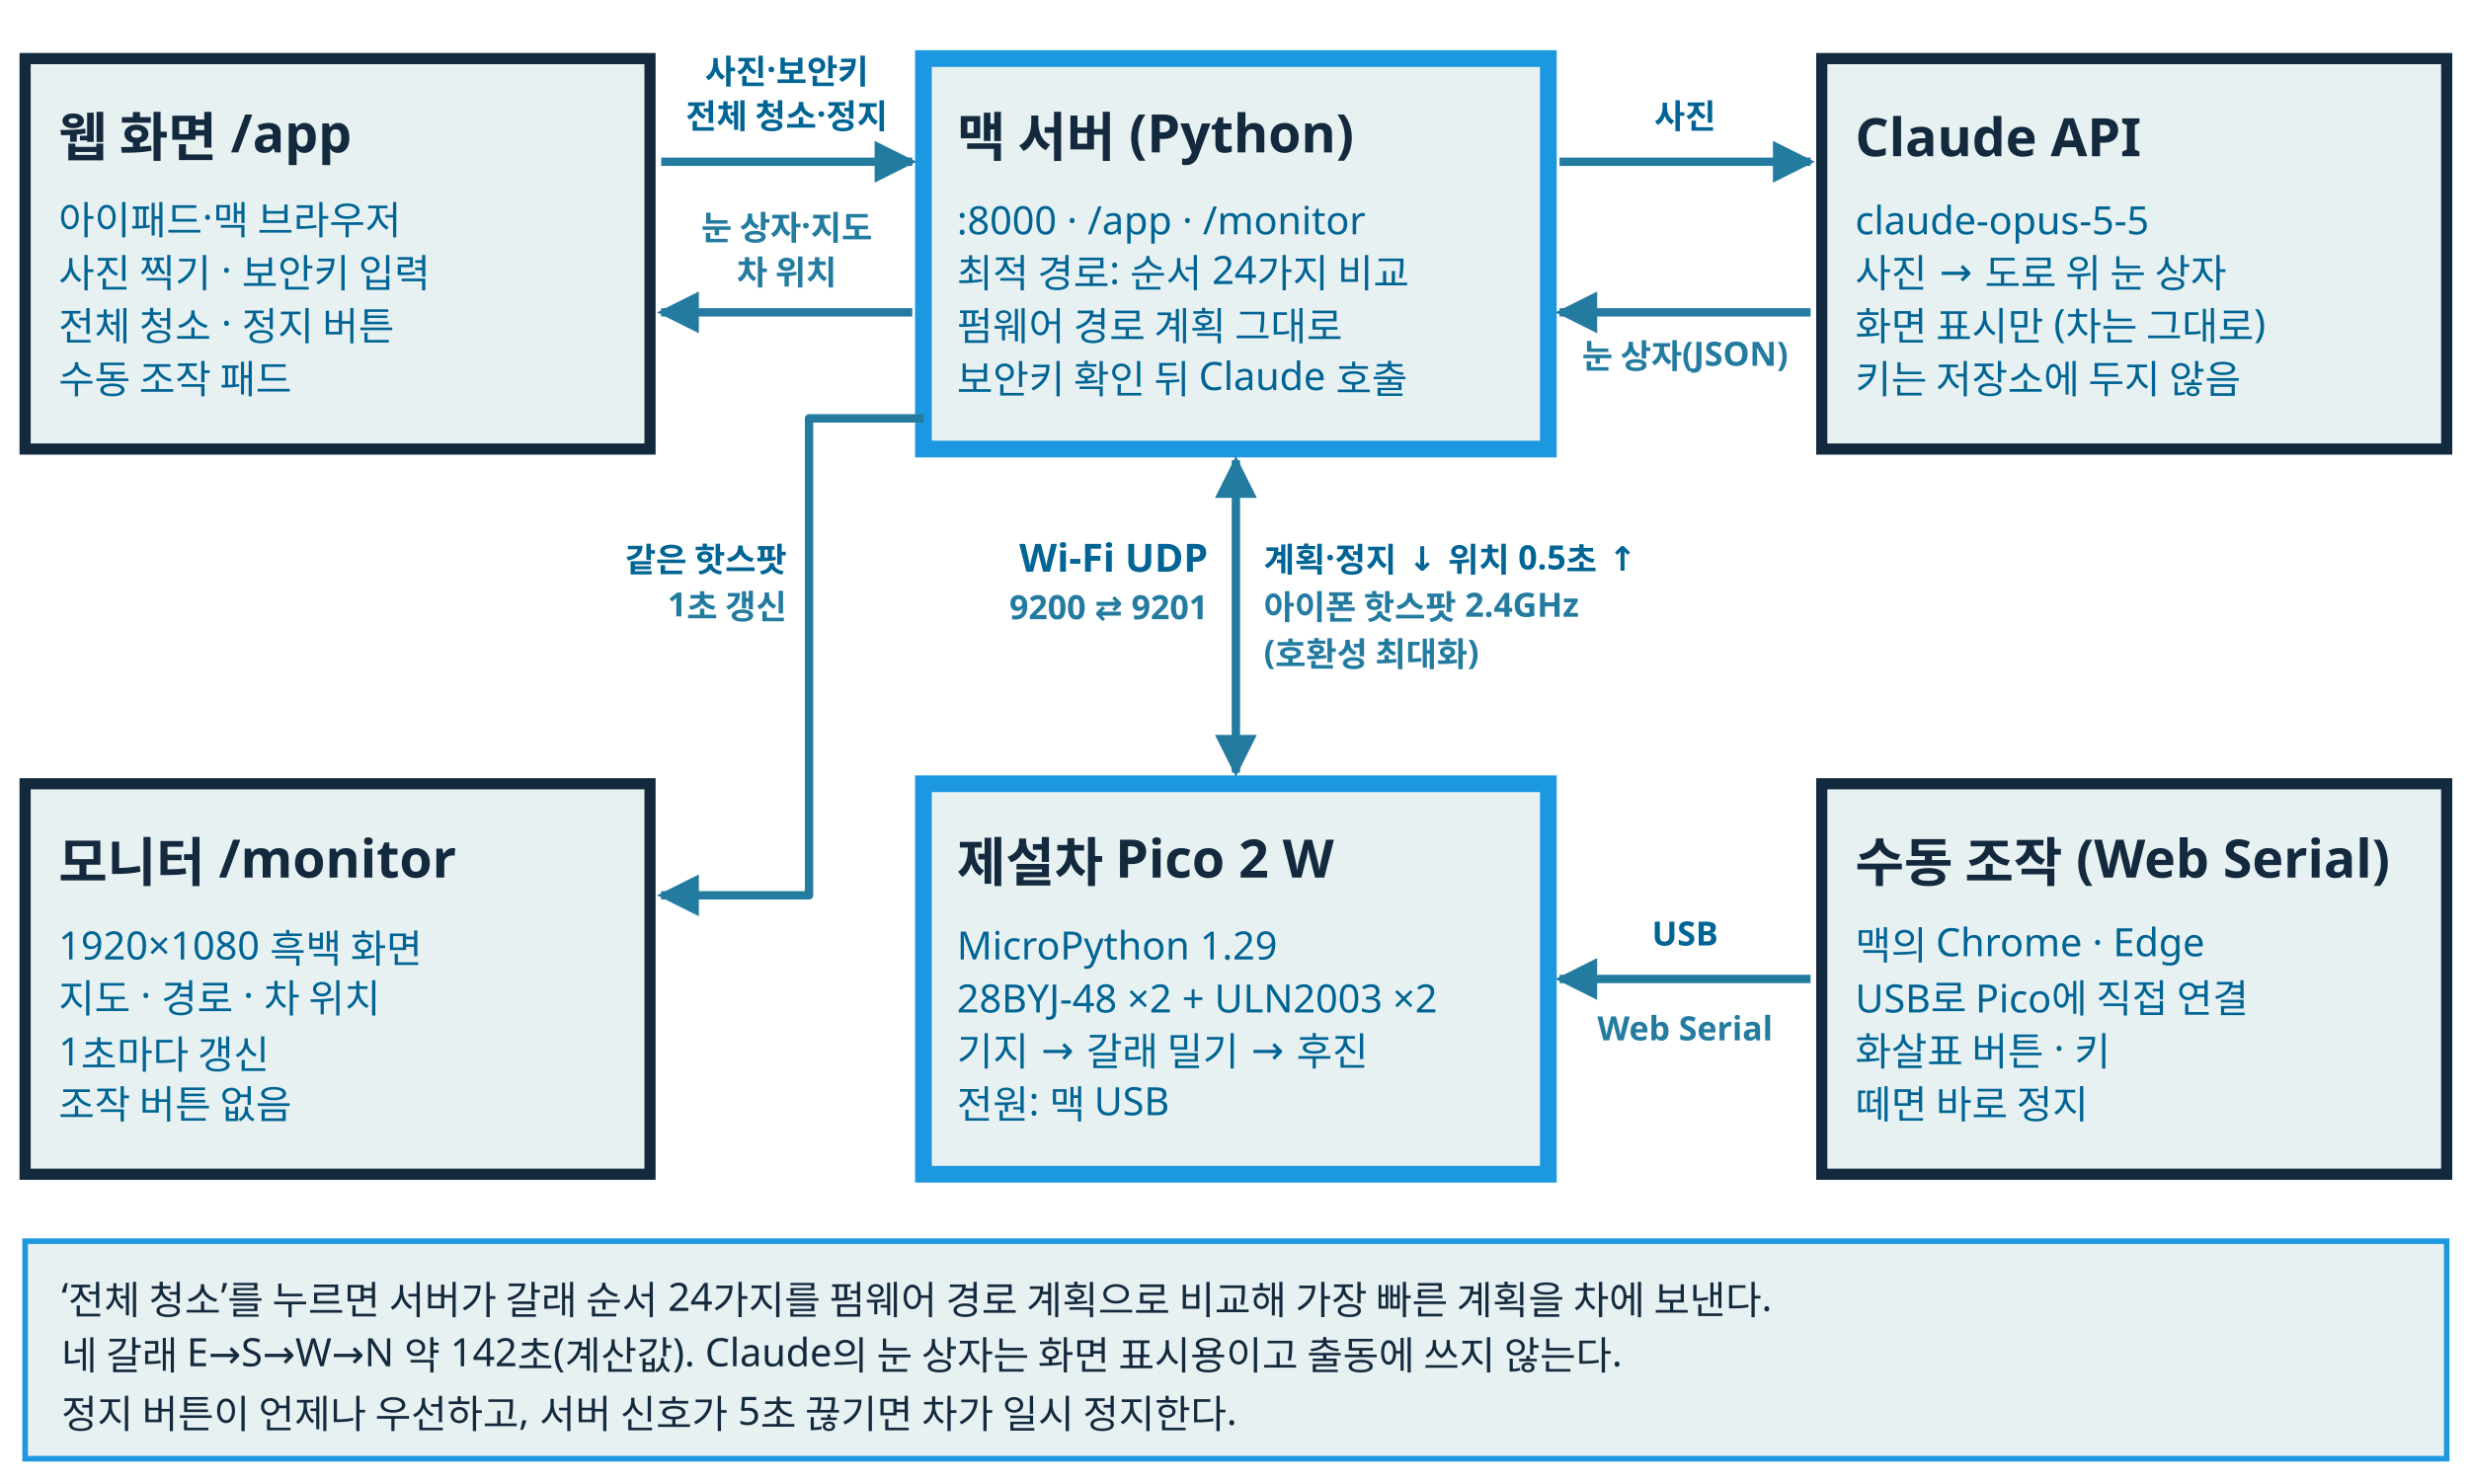
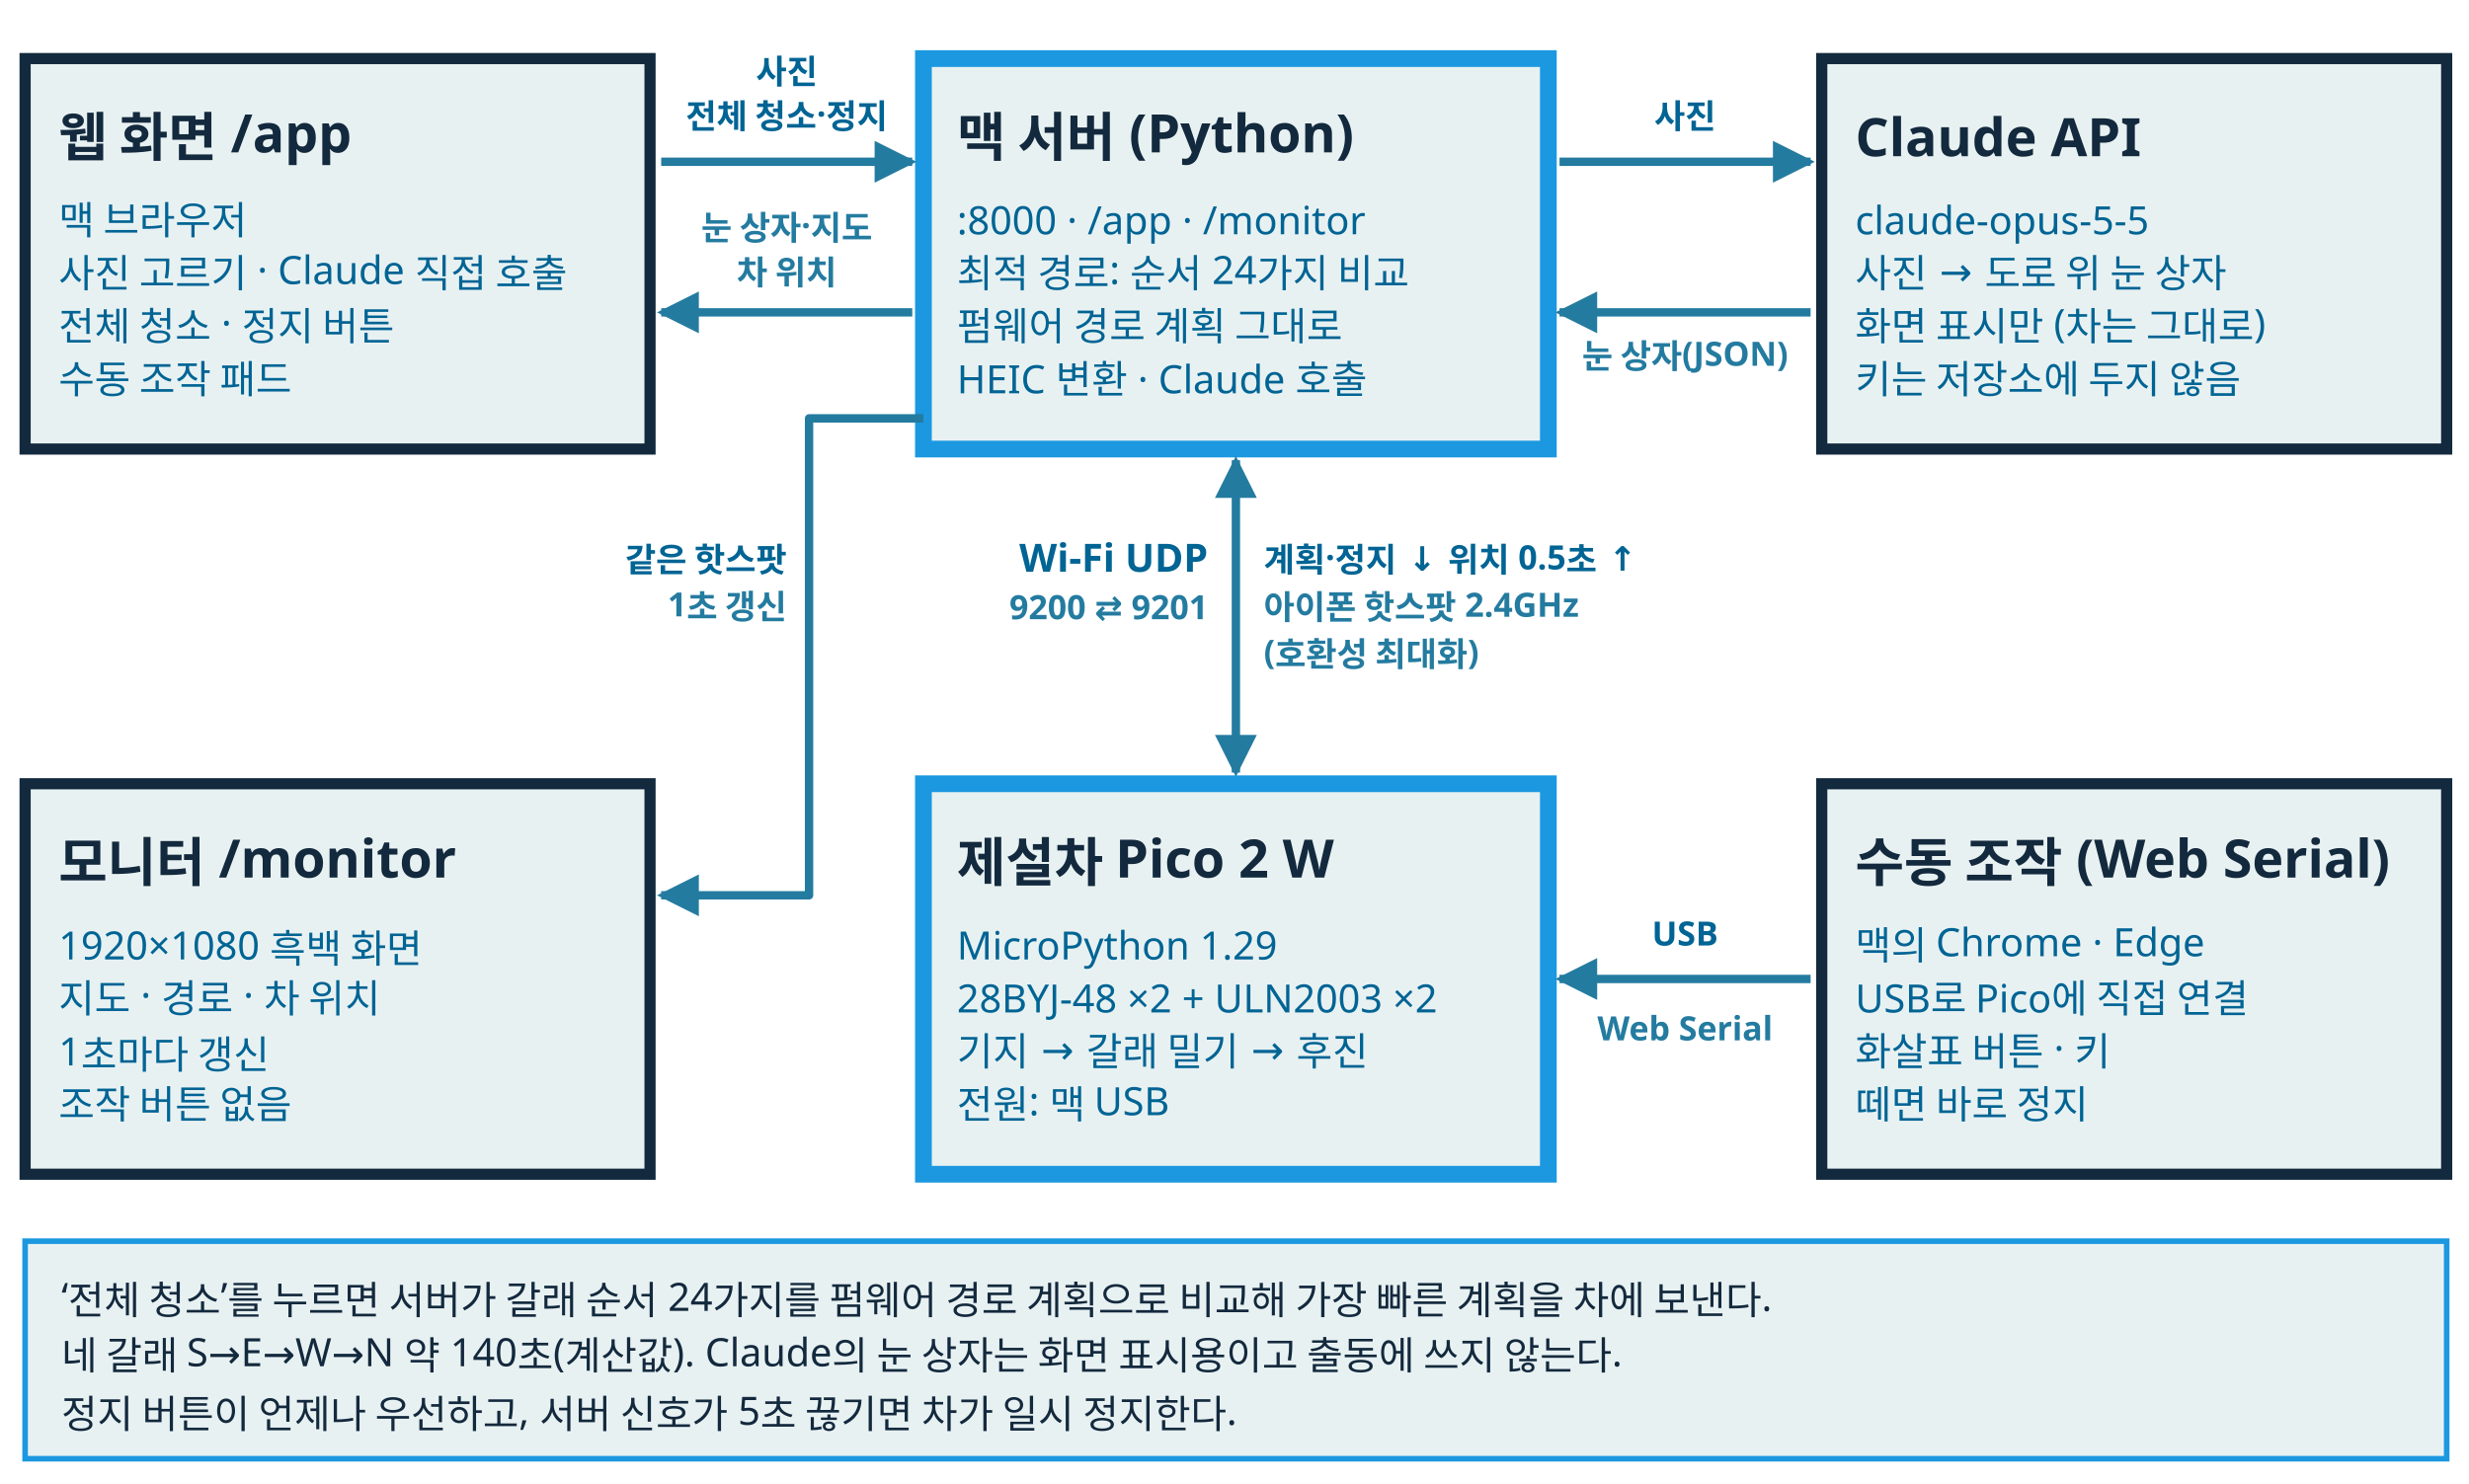
<svg xmlns="http://www.w3.org/2000/svg" viewBox="0 0 885 532" width="885" height="532" font-family="'Pretendard Variable', Pretendard, 'Apple SD Gothic Neo', sans-serif">
  <defs>
    <marker id="ar" viewBox="0 0 10 10" refX="9" refY="5" markerWidth="5" markerHeight="5" orient="auto-start-reverse">
      <path d="M0 0L10 5L0 10z" fill="#247ba0" />
    </marker>
    <marker id="ao" viewBox="0 0 10 10" refX="8" refY="5" markerWidth="4" markerHeight="4" orient="auto">
      <path d="M0 0L10 5L0 10z" fill="#fb8500" />
    </marker>
    <marker id="ad" viewBox="0 0 10 10" refX="9" refY="5" markerWidth="5" markerHeight="5" orient="auto-start-reverse">
      <path d="M0 0L10 5L0 10z" fill="#006494" />
    </marker>
  </defs>
  <rect width="885" height="532" fill="#fff" />
  <rect x="9.0" y="21.0" width="224.0" height="140.0" rx="0" fill="#e8f1f2" stroke="#13293d" stroke-width="4" />
  <text x="21.0" y="56.0" font-size="19" font-weight="700" fill="#13293d" text-anchor="start">웹 화면 /app</text>
-   <text x="21.0" y="84.0" font-size="14" font-weight="500" fill="#006494" text-anchor="start">아이패드·맥 브라우저</text>
-   <text x="21.0" y="103.0" font-size="14" font-weight="500" fill="#006494" text-anchor="start">사진 찍기 · 보안키 입력</text>
+   <text x="21.0" y="84.0" font-size="14" font-weight="500" fill="#006494" text-anchor="start">맥 브라우저</text>
+   <text x="21.0" y="103.0" font-size="14" font-weight="500" fill="#006494" text-anchor="start">사진 고르기 · Claude 직접 호출</text>
  <text x="21.0" y="122.0" font-size="14" font-weight="500" fill="#006494" text-anchor="start">전체 청소 · 정지 버튼</text>
  <text x="21.0" y="141.0" font-size="14" font-weight="500" fill="#006494" text-anchor="start">수동 조작 패드</text>
  <rect x="331.0" y="21.0" width="224.0" height="140.0" rx="0" fill="#e8f1f2" stroke="#1b98e0" stroke-width="6" />
  <text x="343.0" y="56.0" font-size="19" font-weight="700" fill="#13293d" text-anchor="start">맥 서버 (Python)</text>
  <text x="343.0" y="84.0" font-size="14" font-weight="500" fill="#006494" text-anchor="start">:8000 · /app · /monitor</text>
  <text x="343.0" y="103.0" font-size="14" font-weight="500" fill="#006494" text-anchor="start">최적 경로: 순서 24가지 비교</text>
  <text x="343.0" y="122.0" font-size="14" font-weight="500" fill="#006494" text-anchor="start">펌웨어 경로 계획 그대로</text>
-   <text x="343.0" y="141.0" font-size="14" font-weight="500" fill="#006494" text-anchor="start">보안키 확인 뒤 Claude 호출</text>
+   <text x="343.0" y="141.0" font-size="14" font-weight="500" fill="#006494" text-anchor="start">HEIC 변환 · Claude 호출</text>
  <rect x="653.0" y="21.0" width="224.0" height="140.0" rx="0" fill="#e8f1f2" stroke="#13293d" stroke-width="4" />
  <text x="665.0" y="56.0" font-size="19" font-weight="700" fill="#13293d" text-anchor="start">Claude API</text>
  <text x="665.0" y="84.0" font-size="14" font-weight="500" fill="#006494" text-anchor="start">claude-opus-5-5</text>
  <text x="665.0" y="103.0" font-size="14" font-weight="500" fill="#006494" text-anchor="start">사진 → 도로 위 눈 상자</text>
  <text x="665.0" y="122.0" font-size="14" font-weight="500" fill="#006494" text-anchor="start">화면 표시만 (차는 그대로)</text>
  <text x="665.0" y="141.0" font-size="14" font-weight="500" fill="#006494" text-anchor="start">키는 저장소에 두지 않음</text>
  <rect x="9.0" y="281.0" width="224.0" height="140.0" rx="0" fill="#e8f1f2" stroke="#13293d" stroke-width="4" />
  <text x="21.0" y="316.0" font-size="19" font-weight="700" fill="#13293d" text-anchor="start">모니터 /monitor</text>
  <text x="21.0" y="344.0" font-size="14" font-weight="500" fill="#006494" text-anchor="start">1920×1080 흑백 화면</text>
  <text x="21.0" y="363.0" font-size="14" font-weight="500" fill="#006494" text-anchor="start">지도 · 경로 · 차 위치</text>
  <text x="21.0" y="382.0" font-size="14" font-weight="500" fill="#006494" text-anchor="start">1초마다 갱신</text>
  <text x="21.0" y="401.0" font-size="14" font-weight="500" fill="#006494" text-anchor="start">조작 버튼 없음</text>
  <rect x="331.0" y="281.0" width="224.0" height="140.0" rx="0" fill="#e8f1f2" stroke="#1b98e0" stroke-width="6" />
  <text x="343.0" y="316.0" font-size="19" font-weight="700" fill="#13293d" text-anchor="start">제설차 Pico 2 W</text>
  <text x="343.0" y="344.0" font-size="14" font-weight="500" fill="#006494" text-anchor="start">MicroPython 1.29</text>
  <text x="343.0" y="363.0" font-size="14" font-weight="500" fill="#006494" text-anchor="start">28BYJ-48 ×2 + ULN2003 ×2</text>
  <text x="343.0" y="382.0" font-size="14" font-weight="500" fill="#006494" text-anchor="start">기지 → 갈래 밀기 → 후진</text>
  <text x="343.0" y="401.0" font-size="14" font-weight="500" fill="#006494" text-anchor="start">전원: 맥 USB</text>
  <rect x="653.0" y="281.0" width="224.0" height="140.0" rx="0" fill="#e8f1f2" stroke="#13293d" stroke-width="4" />
  <text x="665.0" y="316.0" font-size="19" font-weight="700" fill="#13293d" text-anchor="start">수동 조작 (Web Serial)</text>
  <text x="665.0" y="344.0" font-size="14" font-weight="500" fill="#006494" text-anchor="start">맥의 Chrome · Edge</text>
  <text x="665.0" y="363.0" font-size="14" font-weight="500" fill="#006494" text-anchor="start">USB로 Pico에 직접 연결</text>
  <text x="665.0" y="382.0" font-size="14" font-weight="500" fill="#006494" text-anchor="start">화살표 버튼 · 키</text>
  <text x="665.0" y="401.0" font-size="14" font-weight="500" fill="#006494" text-anchor="start">떼면 바로 정지</text>
  <polyline points="237.0,58.0 327.0,58.0" fill="none" stroke="#247ba0" stroke-width="3" stroke-linejoin="round" marker-end="url(#ar)" />
-   <text x="282.0" y="30.0" font-size="12" font-weight="700" fill="#006494" text-anchor="middle">사진·보안키</text>
+   <text x="282.0" y="30.0" font-size="12" font-weight="700" fill="#006494" text-anchor="middle">사진</text>
  <text x="282.0" y="46.0" font-size="12" font-weight="700" fill="#006494" text-anchor="middle">전체 청소·정지</text>
  <polyline points="327.0,112.0 237.0,112.0" fill="none" stroke="#247ba0" stroke-width="3" stroke-linejoin="round" marker-end="url(#ar)" />
  <text x="282.0" y="86.0" font-size="12" font-weight="600" fill="#247ba0" text-anchor="middle">눈 상자·지도</text>
  <text x="282.0" y="102.0" font-size="12" font-weight="600" fill="#247ba0" text-anchor="middle">차 위치</text>
  <polyline points="559.0,58.0 649.0,58.0" fill="none" stroke="#247ba0" stroke-width="3" stroke-linejoin="round" marker-end="url(#ar)" />
  <text x="604.0" y="46.0" font-size="12" font-weight="700" fill="#006494" text-anchor="middle">사진</text>
  <polyline points="649.0,112.0 559.0,112.0" fill="none" stroke="#247ba0" stroke-width="3" stroke-linejoin="round" marker-end="url(#ar)" />
  <text x="604.0" y="132.0" font-size="12" font-weight="600" fill="#247ba0" text-anchor="middle">눈 상자(JSON)</text>
  <polyline points="331.0,150.0 290.0,150.0 290.0,321.0 237.0,321.0" fill="none" stroke="#247ba0" stroke-width="3" stroke-linejoin="round" marker-end="url(#ar)" />
  <text x="282.0" y="205.0" font-size="12" font-weight="700" fill="#006494" text-anchor="end">같은 핫스팟</text>
  <text x="282.0" y="221.0" font-size="12" font-weight="600" fill="#247ba0" text-anchor="end">1초 갱신</text>
  <polyline points="443.0,165.0 443.0,277.0" fill="none" stroke="#247ba0" stroke-width="3" stroke-linejoin="round" marker-end="url(#ar)" marker-start="url(#ar)" />
  <text x="433.0" y="205.0" font-size="14" font-weight="700" fill="#006494" text-anchor="end">Wi-Fi UDP</text>
  <text x="433.0" y="222.0" font-size="12" font-weight="600" fill="#247ba0" text-anchor="end">9200 ⇄ 9201</text>
  <text x="453.0" y="205.0" font-size="12" font-weight="700" fill="#006494" text-anchor="start">계획·정지 ↓  위치 0.5초 ↑</text>
  <text x="453.0" y="222.0" font-size="12" font-weight="600" fill="#247ba0" text-anchor="start">아이폰 핫스팟 2.4GHz</text>
  <text x="453.0" y="238.0" font-size="12" font-weight="600" fill="#247ba0" text-anchor="start">(호환성 최대화)</text>
  <polyline points="649.0,351.0 559.0,351.0" fill="none" stroke="#247ba0" stroke-width="3" stroke-linejoin="round" marker-end="url(#ar)" />
  <text x="604.0" y="339.0" font-size="12" font-weight="700" fill="#006494" text-anchor="middle">USB</text>
  <text x="604.0" y="373.0" font-size="12" font-weight="600" fill="#247ba0" text-anchor="middle">Web Serial</text>
  <rect x="9.0" y="445.0" width="868.0" height="78.0" rx="0" fill="#e8f1f2" stroke="#1b98e0" stroke-width="2" />
  <text x="22.0" y="470.0" font-size="14" font-weight="500" fill="#13293d" text-anchor="start">‘전체 청소’를 누르면 서버가 갈래 순서 24가지를 펌웨어 경로 계획으로 비교해 가장 빠른 계획을 차에 보낸다.</text>
-   <text x="22.0" y="491.0" font-size="14" font-weight="500" fill="#13293d" text-anchor="start">네 갈래 E→S→W→N 약 142초(계산값). Claude의 눈 상자는 화면 표시용이고 출동에 쓰지 않는다.</text>
+   <text x="22.0" y="491.0" font-size="14" font-weight="500" fill="#13293d" text-anchor="start">네 갈래 S→E→W→N 약 140초(계산값). Claude의 눈 상자는 화면 표시용이고 출동에 쓰지 않는다.</text>
  <text x="22.0" y="512.0" font-size="14" font-weight="500" fill="#13293d" text-anchor="start">정지 버튼이 언제나 우선하고, 서버 신호가 5초 끊기면 차가 일시 정지한다.</text>
</svg>
